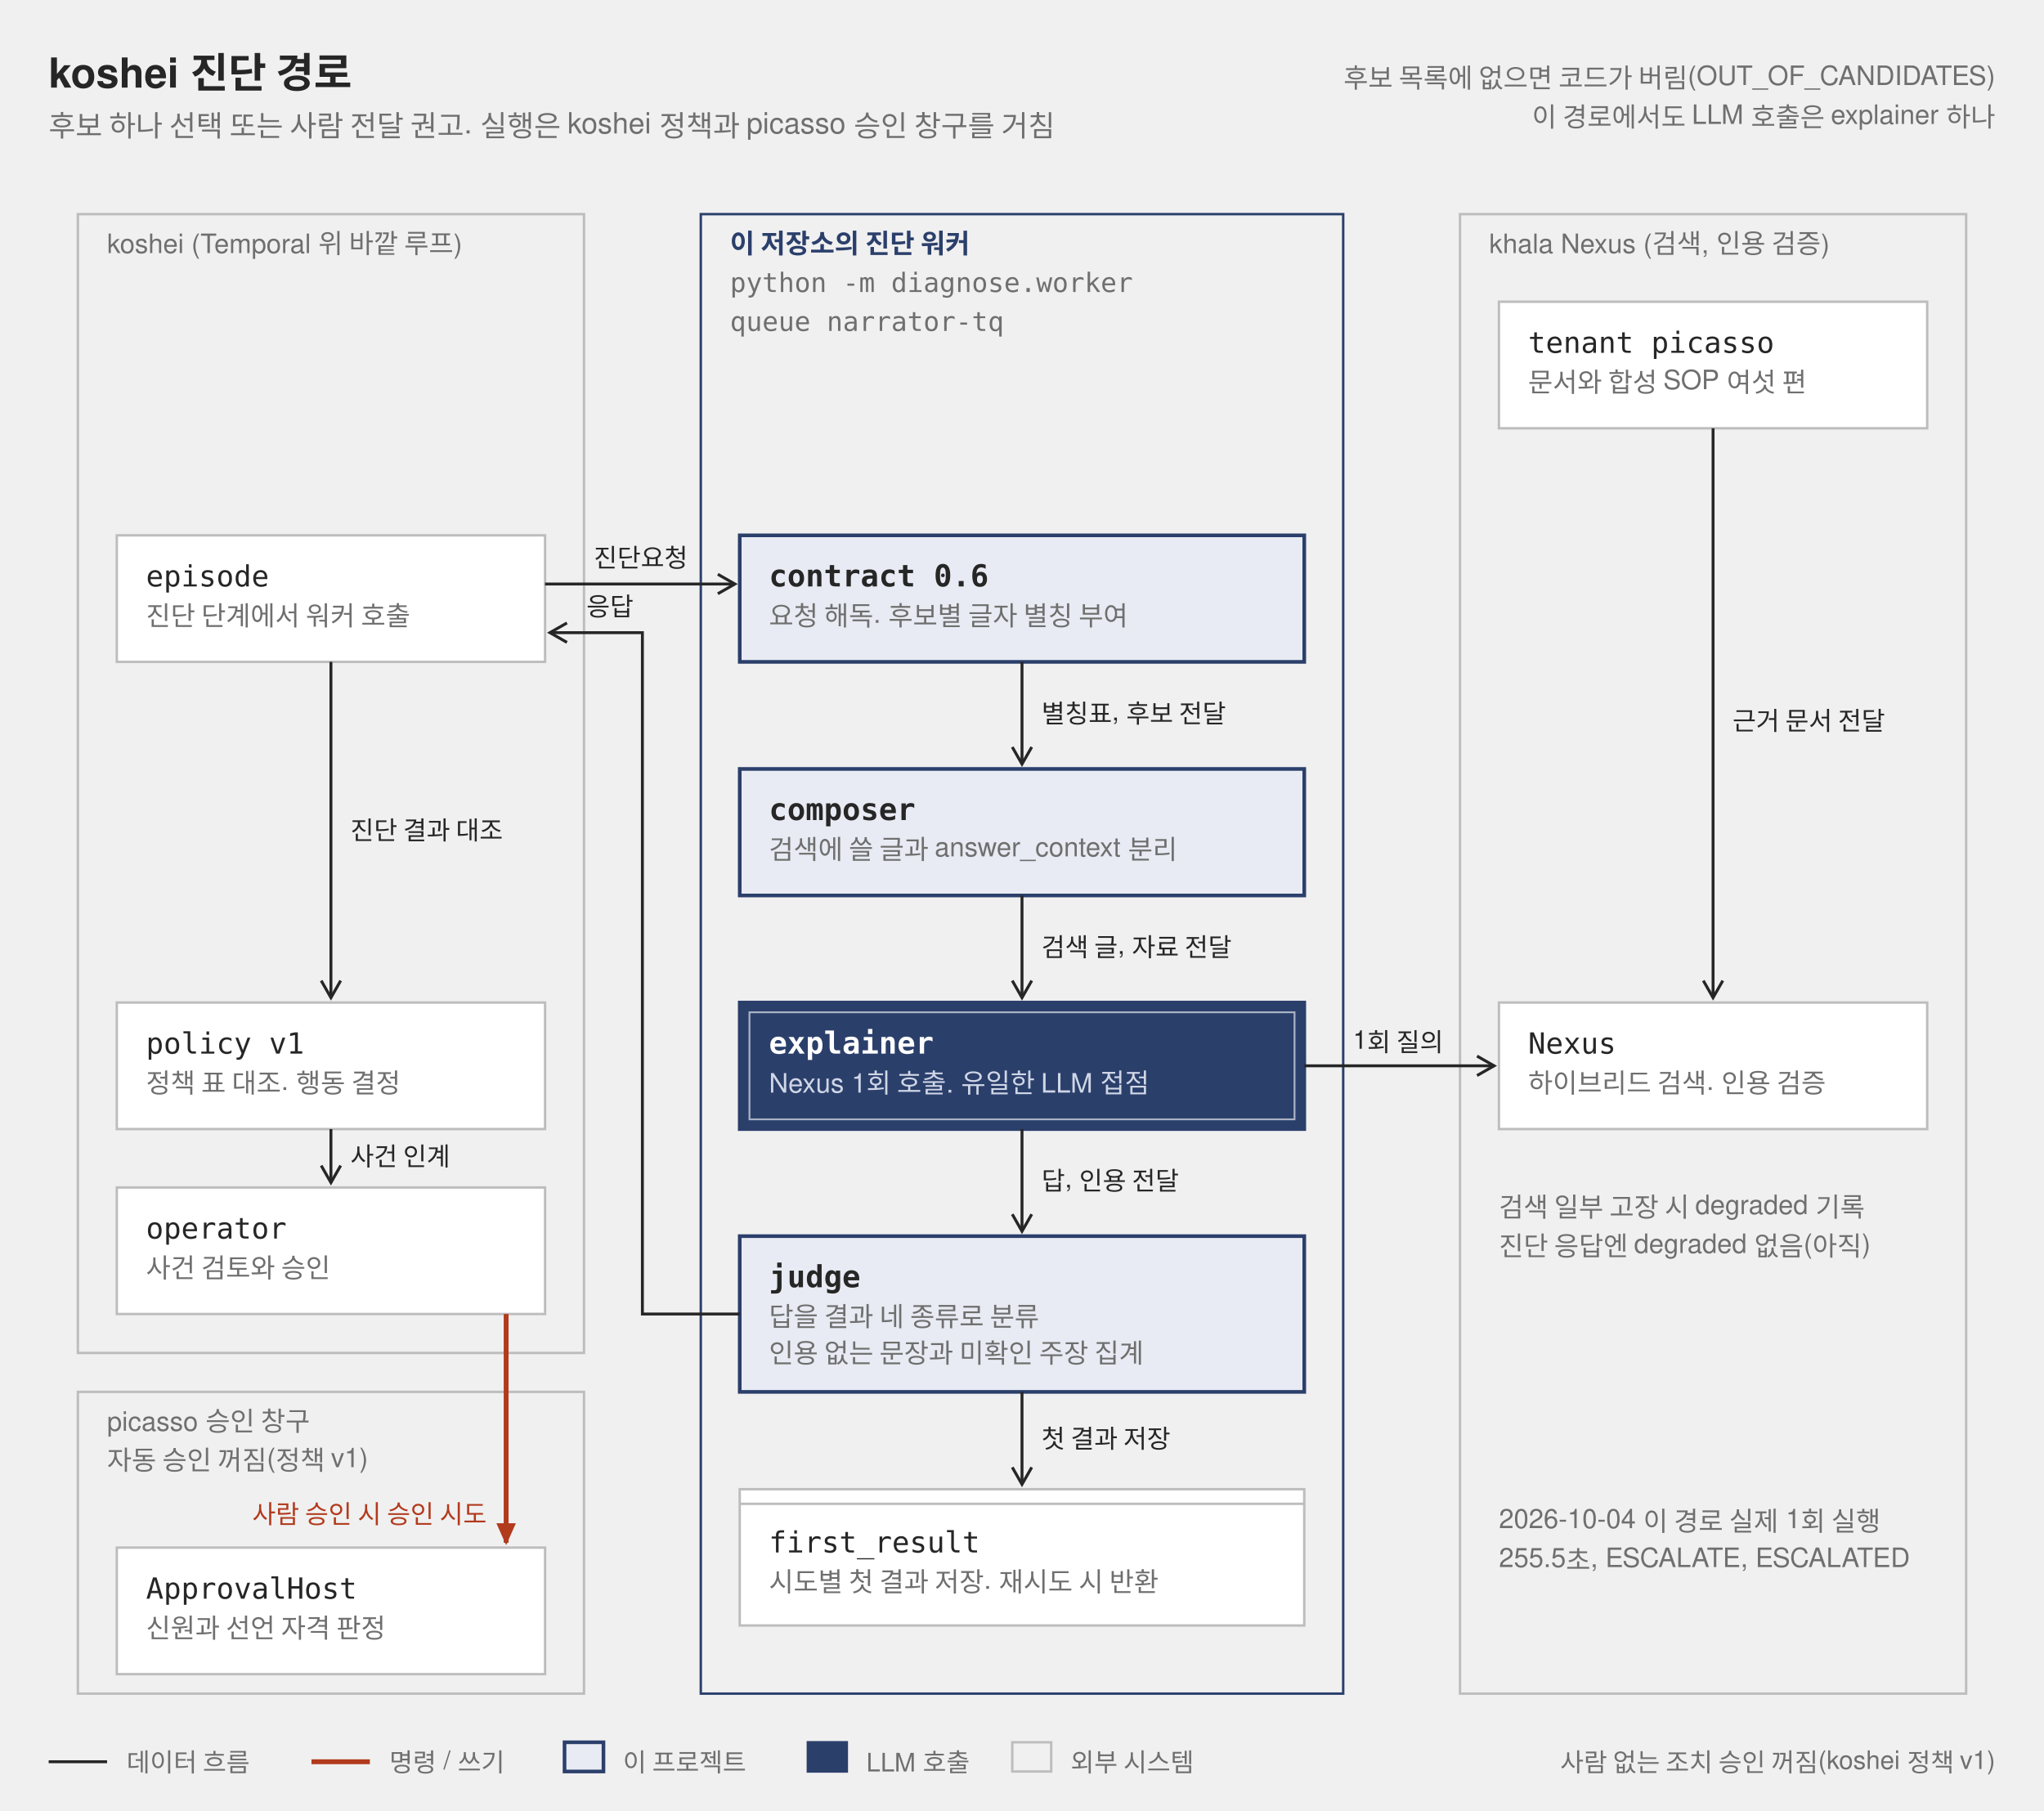
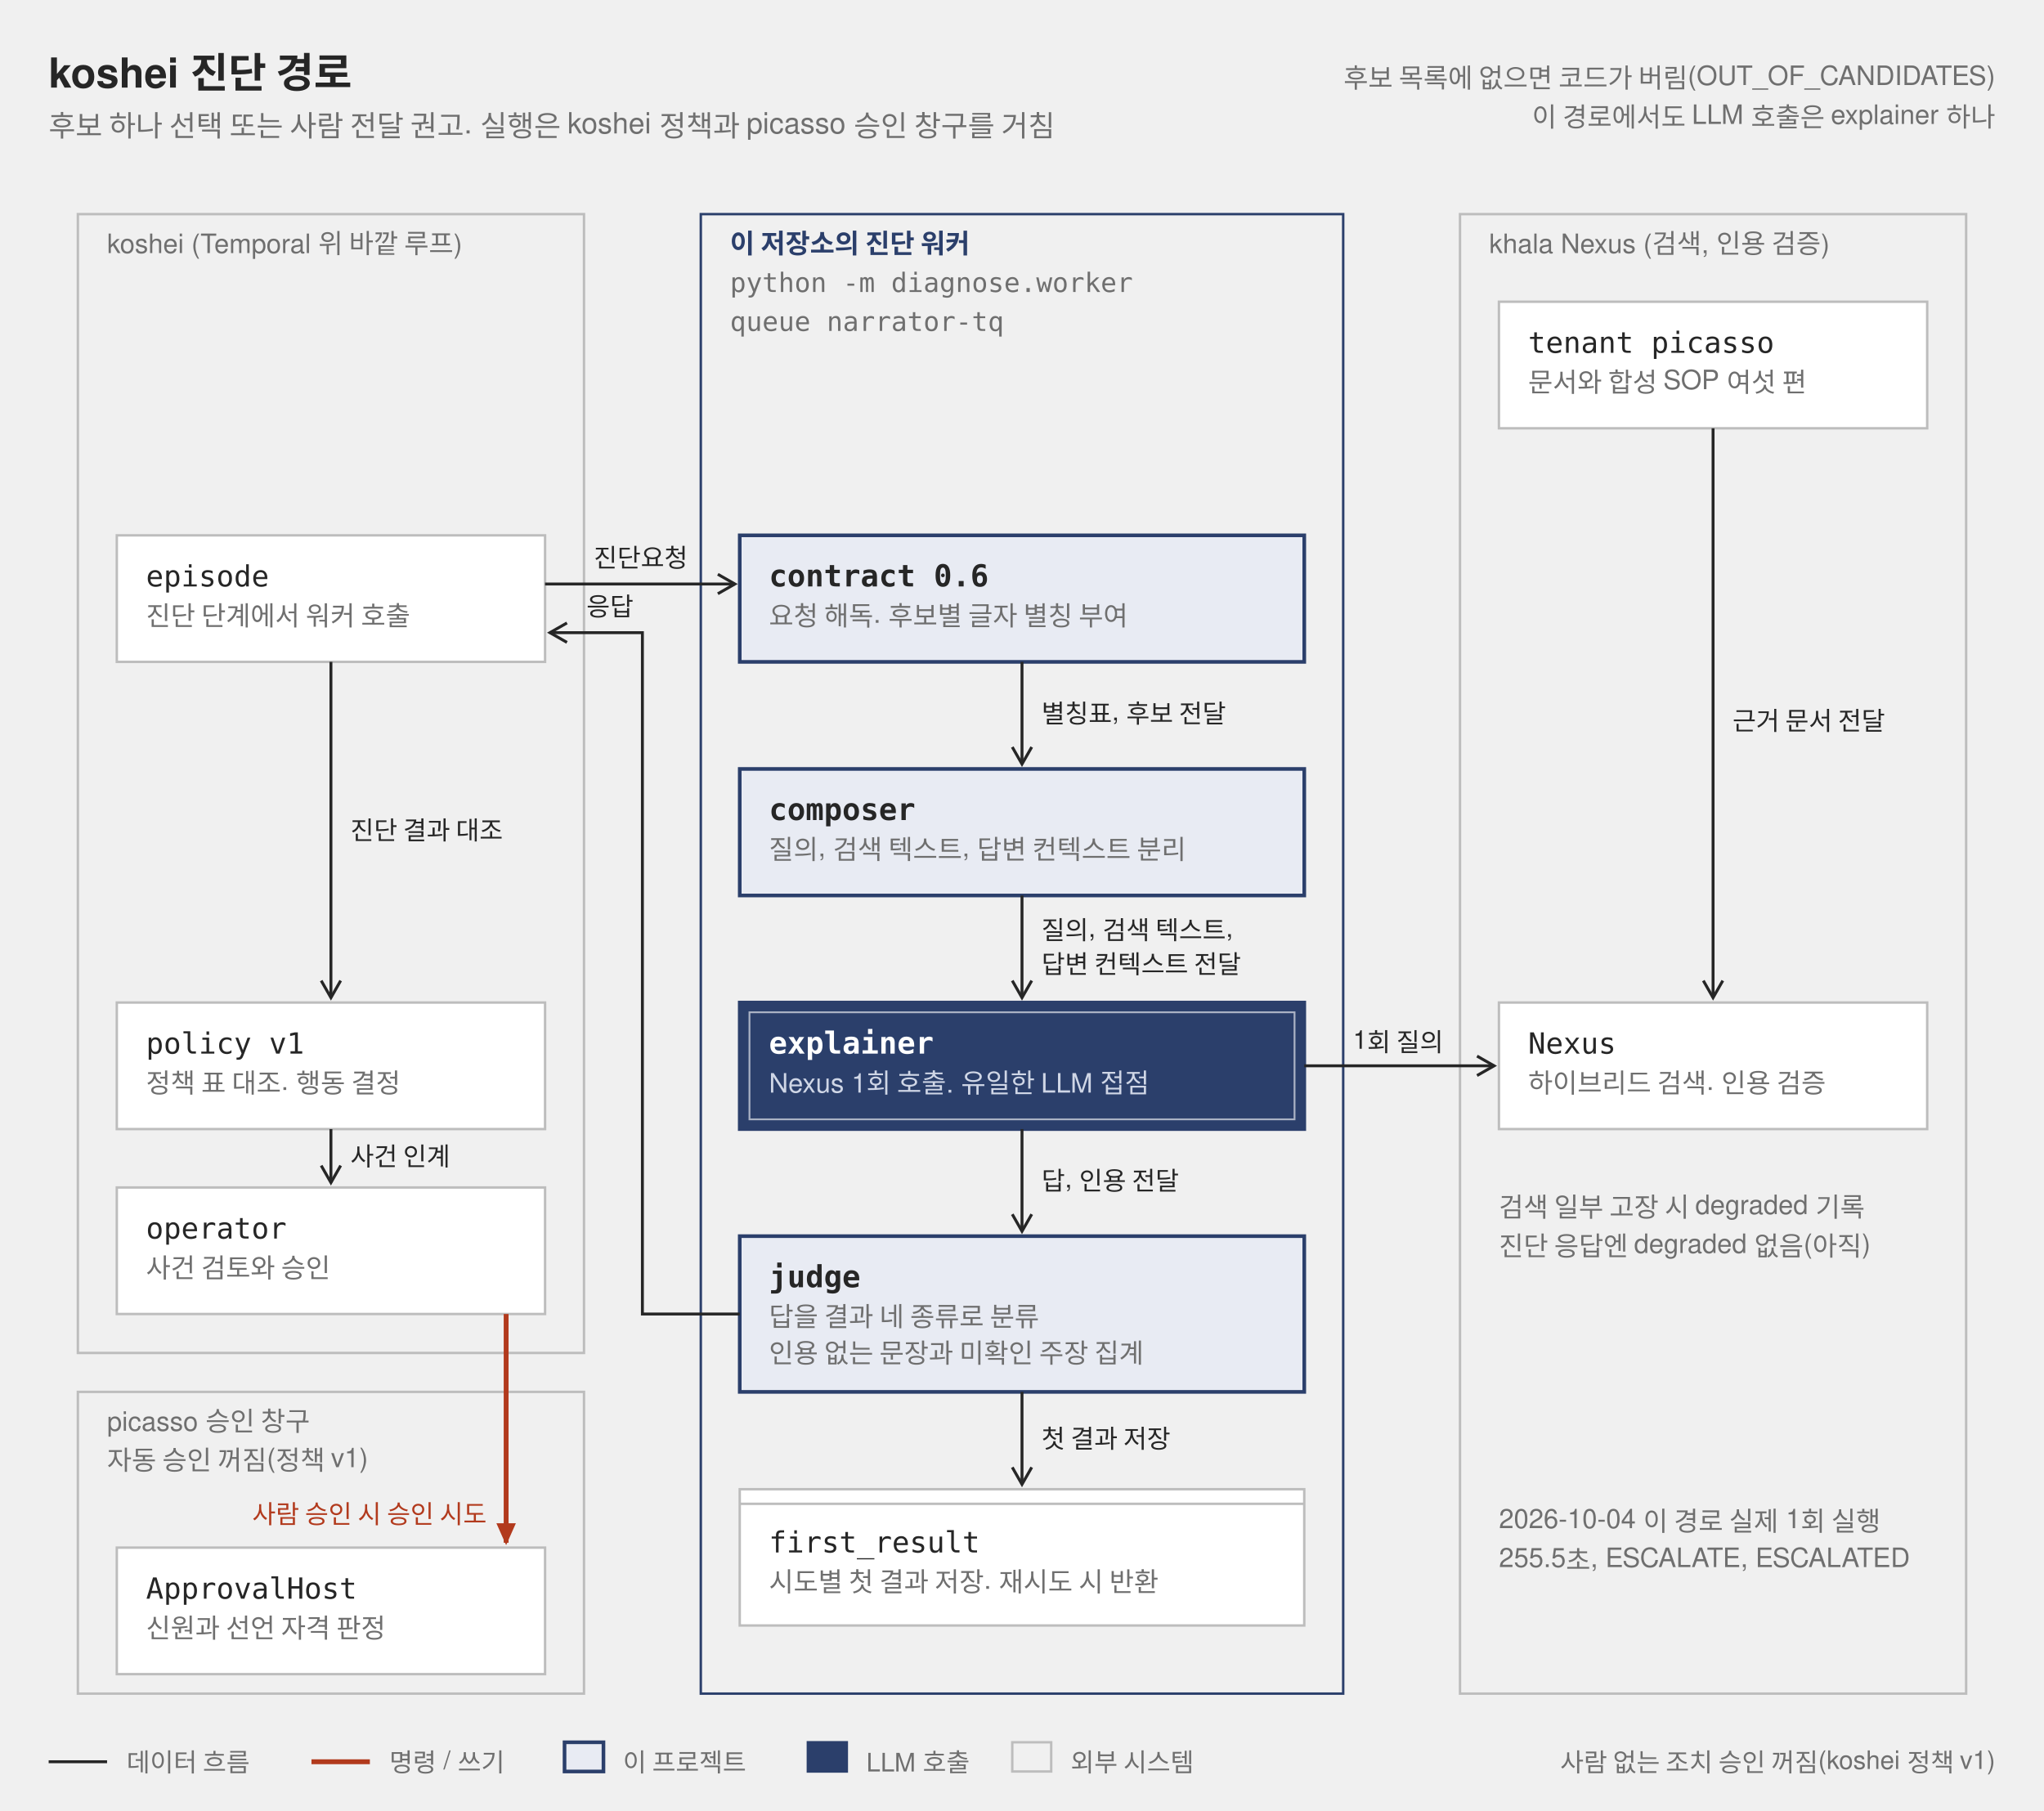
<svg xmlns="http://www.w3.org/2000/svg" width="840" height="744" viewBox="0 0 840 744">
  <defs>
    <marker id="data" markerUnits="userSpaceOnUse" markerWidth="10" markerHeight="10" refX="8" refY="5" orient="auto">
      <path d="M1,1 L8,5 L1,9" fill="none" stroke="#262626" stroke-width="1.2" />
    </marker>
    <marker id="obs" markerUnits="userSpaceOnUse" markerWidth="10" markerHeight="10" refX="8" refY="5" orient="auto">
      <path d="M1,1 L8,5 L1,9" fill="none" stroke="#6f6f6f" stroke-width="1.2" />
    </marker>
    <marker id="gov" markerUnits="userSpaceOnUse" markerWidth="10" markerHeight="10" refX="8" refY="5" orient="auto">
      <path d="M1,1 L8,5 L1,9" fill="none" stroke="#2b3f6b" stroke-width="1.2" />
    </marker>
    <marker id="cmd" markerUnits="userSpaceOnUse" markerWidth="10" markerHeight="10" refX="8" refY="5" orient="auto">
      <path d="M0,1 L9,5 L0,9 Z" fill="#b23a1d" />
    </marker>
  </defs>
  <g font-family="'Helvetica Neue', Helvetica, Arial, 'Apple SD Gothic Neo', 'Malgun Gothic', 'Noto Sans KR', 'Noto Sans CJK KR', sans-serif" fill="#262626">
    <text x="20" y="36" font-size="17" font-weight="700">koshei 진단 경로</text>
    <text x="20" y="56" font-size="12" fill="#6f6f6f">후보 하나 선택 또는 사람 전달 권고. 실행은 koshei 정책과 picasso 승인 창구를 거침</text>
    <text x="820" y="36" font-size="11" fill="#6f6f6f" text-anchor="end">후보 목록에 없으면 코드가 버림(OUT_OF_CANDIDATES)</text>
    <text x="820" y="52" font-size="11" fill="#6f6f6f" text-anchor="end">이 경로에서도 LLM 호출은 explainer 하나</text>
    <rect x="32" y="88" width="208" height="468" fill="none" stroke="#bdbdbd" />
    <text x="44" y="104" font-size="11" fill="#6f6f6f">koshei (Temporal 위 바깥 루프)</text>
    <rect x="32" y="572" width="208" height="124" fill="none" stroke="#bdbdbd" />
    <text x="44" y="588" font-size="11" fill="#6f6f6f">picasso 승인 창구</text>
    <text x="44" y="604" font-size="11" fill="#6f6f6f">자동 승인 꺼짐(정책 v1)</text>
    <rect x="288" y="88" width="264" height="608" fill="none" stroke="#2b3f6b" />
    <text x="300" y="104" font-size="11" fill="#2b3f6b" font-weight="700">이 저장소의 진단 워커</text>
    <text x="300" y="120" font-size="11" fill="#6f6f6f" font-family="Menlo, Consolas, 'DejaVu Sans Mono', monospace">python -m diagnose.worker</text>
    <text x="300" y="136" font-size="11" fill="#6f6f6f" font-family="Menlo, Consolas, 'DejaVu Sans Mono', monospace">queue narrator-tq</text>
    <rect x="600" y="88" width="208" height="608" fill="none" stroke="#bdbdbd" />
    <text x="612" y="104" font-size="11" fill="#6f6f6f">khala Nexus (검색, 인용 검증)</text>
    <rect x="48" y="220" width="176" height="52" fill="#ffffff" stroke="#bdbdbd" />
    <text x="60" y="241" font-size="12" font-family="Menlo, Consolas, 'DejaVu Sans Mono', monospace">episode</text>
    <text x="60" y="257" font-size="11" fill="#6f6f6f">진단 단계에서 워커 호출</text>
    <rect x="48" y="412" width="176" height="52" fill="#ffffff" stroke="#bdbdbd" />
    <text x="60" y="433" font-size="12" font-family="Menlo, Consolas, 'DejaVu Sans Mono', monospace">policy v1</text>
    <text x="60" y="449" font-size="11" fill="#6f6f6f">정책 표 대조. 행동 결정</text>
    <rect x="48" y="488" width="176" height="52" fill="#ffffff" stroke="#bdbdbd" />
    <text x="60" y="509" font-size="12" font-family="Menlo, Consolas, 'DejaVu Sans Mono', monospace">operator</text>
    <text x="60" y="525" font-size="11" fill="#6f6f6f">사건 검토와 승인</text>
    <rect x="48" y="636" width="176" height="52" fill="#ffffff" stroke="#bdbdbd" />
    <text x="60" y="657" font-size="12" font-family="Menlo, Consolas, 'DejaVu Sans Mono', monospace">ApprovalHost</text>
    <text x="60" y="673" font-size="11" fill="#6f6f6f">신원과 선언 자격 판정</text>
    <rect x="304" y="220" width="232" height="52" fill="#e8ebf3" stroke="#2b3f6b" stroke-width="1.5" />
    <text x="316" y="241" font-size="12.5" font-weight="700" font-family="Menlo, Consolas, 'DejaVu Sans Mono', monospace">contract 0.6</text>
    <text x="316" y="257" font-size="11" fill="#6f6f6f">요청 해독. 후보별 글자 별칭 부여</text>
    <rect x="304" y="316" width="232" height="52" fill="#e8ebf3" stroke="#2b3f6b" stroke-width="1.5" />
    <text x="316" y="337" font-size="12.5" font-weight="700" font-family="Menlo, Consolas, 'DejaVu Sans Mono', monospace">composer</text>
-     <text x="316" y="353" font-size="11" fill="#6f6f6f">검색에 쓸 글과 answer_context 분리</text>
+     <text x="316" y="353" font-size="11" fill="#6f6f6f">질의, 검색 텍스트, 답변 컨텍스트 분리</text>
    <rect x="304" y="412" width="232" height="52" fill="#2b3f6b" stroke="#2b3f6b" stroke-width="1.5" />
    <rect x="308" y="416" width="224" height="44" fill="none" stroke="#ffffff" stroke-width="0.75" stroke-opacity="0.6" />
    <text x="316" y="433" font-size="12.5" fill="#ffffff" font-weight="700" font-family="Menlo, Consolas, 'DejaVu Sans Mono', monospace">explainer</text>
    <text x="316" y="449" font-size="11" fill="#cfd6e6">Nexus 1회 호출. 유일한 LLM 접점</text>
    <rect x="304" y="508" width="232" height="64" fill="#e8ebf3" stroke="#2b3f6b" stroke-width="1.5" />
    <text x="316" y="529" font-size="12.5" font-weight="700" font-family="Menlo, Consolas, 'DejaVu Sans Mono', monospace">judge</text>
    <text x="316" y="545" font-size="11" fill="#6f6f6f">답을 결과 네 종류로 분류</text>
    <text x="316" y="560" font-size="11" fill="#6f6f6f">인용 없는 문장과 미확인 주장 집계</text>
    <rect x="304" y="612" width="232" height="56" fill="#ffffff" stroke="#bdbdbd" />
    <path d="M304,618 H536" fill="none" stroke="#bdbdbd" />
    <text x="316" y="638" font-size="12" font-family="Menlo, Consolas, 'DejaVu Sans Mono', monospace">first_result</text>
    <text x="316" y="654" font-size="11" fill="#6f6f6f">시도별 첫 결과 저장. 재시도 시 반환</text>
    <rect x="616" y="124" width="176" height="52" fill="#ffffff" stroke="#bdbdbd" />
    <text x="628" y="145" font-size="12" font-family="Menlo, Consolas, 'DejaVu Sans Mono', monospace">tenant picasso</text>
    <text x="628" y="161" font-size="11" fill="#6f6f6f">문서와 합성 SOP 여섯 편</text>
    <rect x="616" y="412" width="176" height="52" fill="#ffffff" stroke="#bdbdbd" />
    <text x="628" y="433" font-size="12" font-family="Menlo, Consolas, 'DejaVu Sans Mono', monospace">Nexus</text>
    <text x="628" y="449" font-size="11" fill="#6f6f6f">하이브리드 검색. 인용 검증</text>
    <text x="616" y="500" font-size="11" fill="#6f6f6f">검색 일부 고장 시 degraded 기록</text>
    <text x="616" y="516" font-size="11" fill="#6f6f6f">진단 응답엔 degraded 없음(아직)</text>
    <text x="616" y="628" font-size="11" fill="#6f6f6f">2026-10-04 이 경로 실제 1회 실행</text>
    <text x="616" y="644" font-size="11" fill="#6f6f6f">255.5초, ESCALATE, ESCALATED</text>
    <path d="M224,240 H302" fill="none" stroke="#262626" stroke-width="1.2" marker-end="url(#data)" />
    <text x="244" y="233" font-size="10.5">진단요청</text>
    <path d="M420,272 V314" fill="none" stroke="#262626" stroke-width="1.2" marker-end="url(#data)" />
    <text x="428" y="297" font-size="10.5">별칭표, 후보 전달</text>
    <path d="M420,368 V410" fill="none" stroke="#262626" stroke-width="1.2" marker-end="url(#data)" />
-     <text x="428" y="393" font-size="10.5">검색 글, 자료 전달</text>
+     <text x="428" y="386" font-size="10.5">질의, 검색 텍스트,</text>
+     <text x="428" y="400" font-size="10.5">답변 컨텍스트 전달</text>
    <path d="M420,464 V506" fill="none" stroke="#262626" stroke-width="1.2" marker-end="url(#data)" />
    <text x="428" y="489" font-size="10.5">답, 인용 전달</text>
    <path d="M420,572 V610" fill="none" stroke="#262626" stroke-width="1.2" marker-end="url(#data)" />
    <text x="428" y="595" font-size="10.5">첫 결과 저장</text>
    <path d="M536,438 H614" fill="none" stroke="#262626" stroke-width="1.2" marker-end="url(#data)" />
    <text x="556" y="431" font-size="10.5">1회 질의</text>
    <path d="M704,176 V410" fill="none" stroke="#262626" stroke-width="1.2" marker-end="url(#data)" />
    <text x="712" y="300" font-size="10.5">근거 문서 전달</text>
    <path d="M304,540 H264 V260 H226" fill="none" stroke="#262626" stroke-width="1.2" marker-end="url(#data)" />
    <text x="241" y="253" font-size="10.5">응답</text>
    <path d="M136,272 V410" fill="none" stroke="#262626" stroke-width="1.2" marker-end="url(#data)" />
    <text x="144" y="345" font-size="10.5">진단 결과 대조</text>
    <path d="M136,464 V486" fill="none" stroke="#262626" stroke-width="1.2" marker-end="url(#data)" />
    <text x="144" y="479" font-size="10.5">사건 인계</text>
    <path d="M208,540 V634" fill="none" stroke="#b23a1d" stroke-width="2" marker-end="url(#cmd)" />
    <text x="200" y="626" font-size="10.5" fill="#b23a1d" text-anchor="end">사람 승인 시 승인 시도</text>
    <path d="M20,724 H44" fill="none" stroke="#262626" stroke-width="1.2" />
    <text x="52" y="728" font-size="10.5" fill="#6f6f6f">데이터 흐름</text>
    <path d="M128,724 H152" fill="none" stroke="#b23a1d" stroke-width="2" />
    <text x="160" y="728" font-size="10.5" fill="#6f6f6f">명령 / 쓰기</text>
    <rect x="232" y="716" width="16" height="12" fill="#e8ebf3" stroke="#2b3f6b" stroke-width="1.5" />
    <text x="256" y="728" font-size="10.5" fill="#6f6f6f">이 프로젝트</text>
    <rect x="332" y="716" width="16" height="12" fill="#2b3f6b" stroke="#2b3f6b" />
    <text x="356" y="728" font-size="10.5" fill="#6f6f6f">LLM 호출</text>
    <rect x="416" y="716" width="16" height="12" fill="none" stroke="#bdbdbd" />
    <text x="440" y="728" font-size="10.5" fill="#6f6f6f">외부 시스템</text>
    <text x="820" y="728" font-size="10.5" fill="#6f6f6f" text-anchor="end">사람 없는 조치 승인 꺼짐(koshei 정책 v1)</text>
  </g>
</svg>
